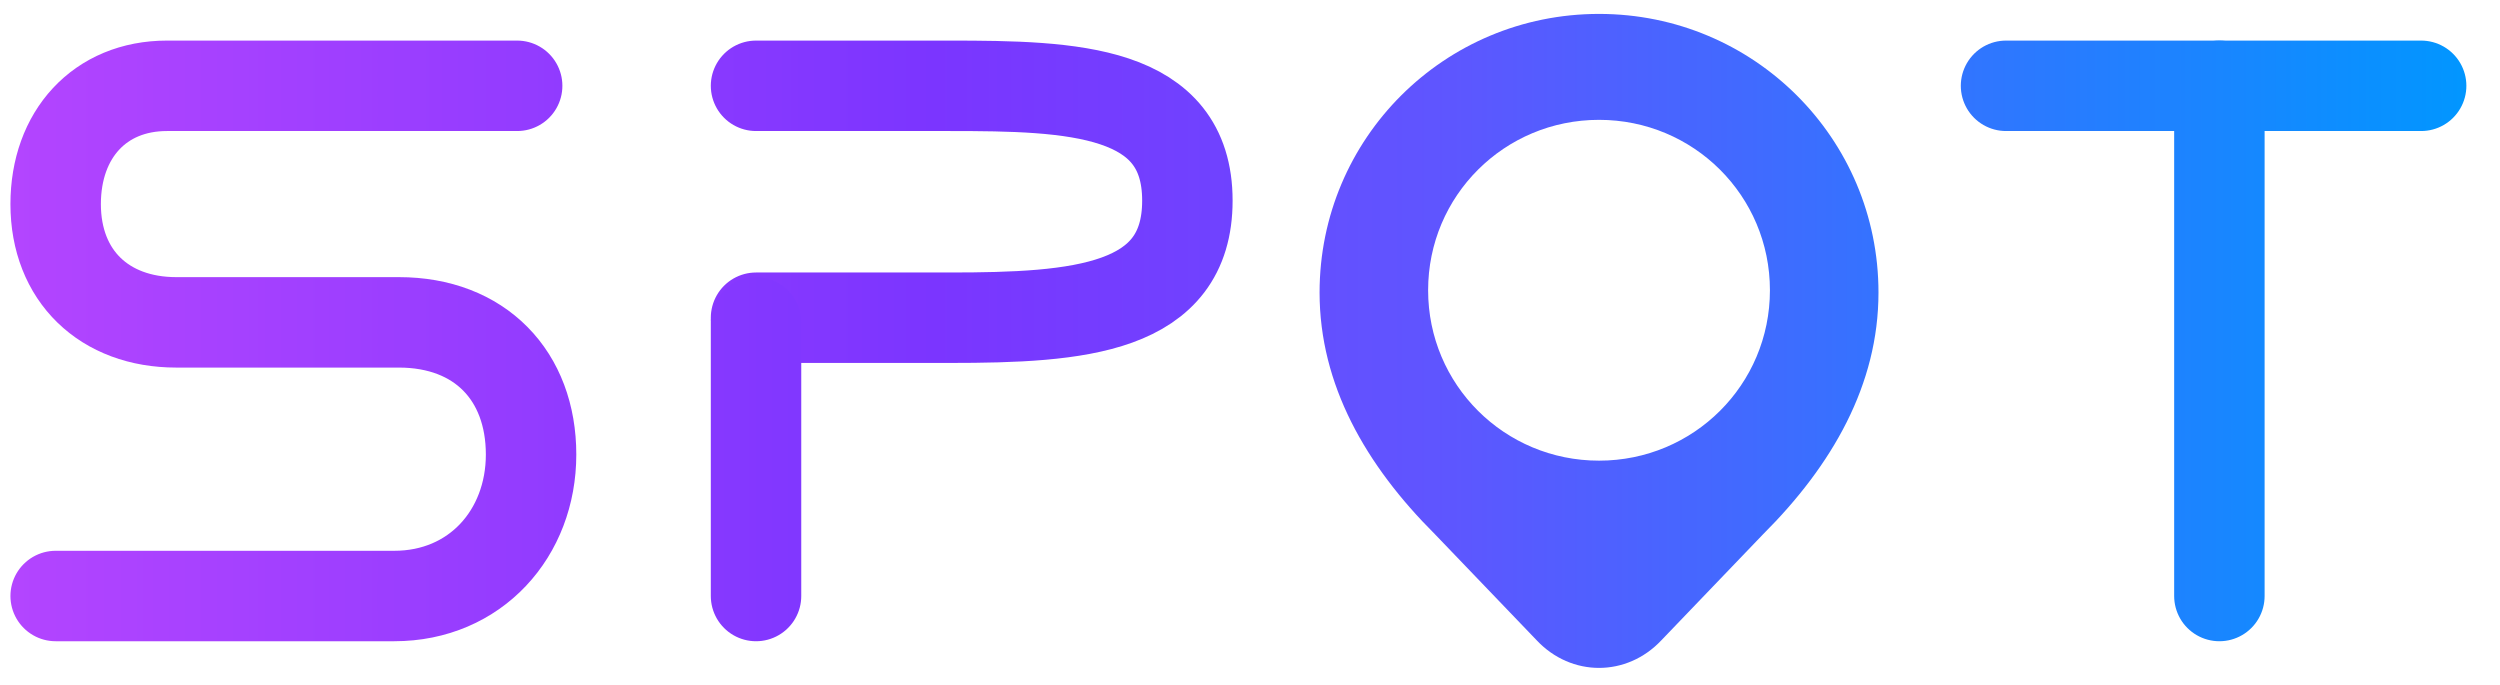
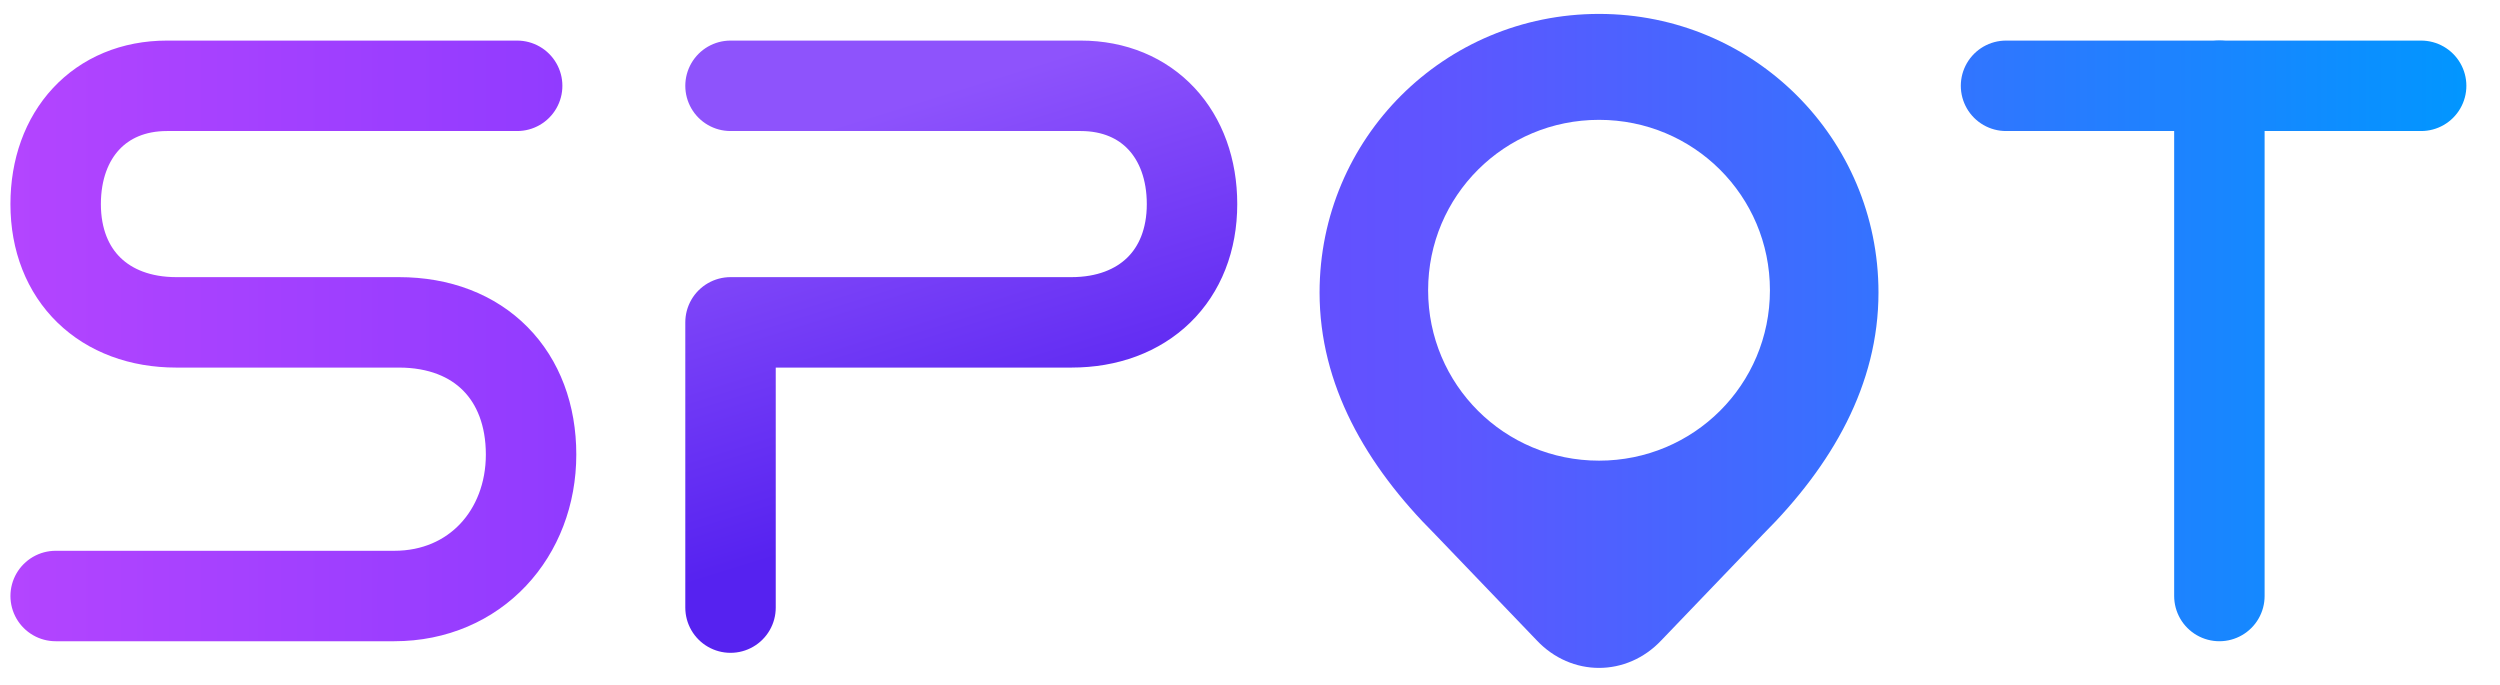
<svg xmlns="http://www.w3.org/2000/svg" width="1078" height="295" viewBox="0 0 1078 295" fill="none">
-   <path d="M223 37H72C43 37 24 58 24 88C24 119 45 139 76 139H172C207 139 229 162 229 196C229 230 205 257 170 257H24" stroke="url(#paint0_linear_17_21)" stroke-width="39" stroke-linecap="round" stroke-linejoin="round" />
-   <path d="M326 37H409.5C462.5 37 512 38.5 512 86.5C512 133.5 465.248 137 409.5 137H326" stroke="url(#paint1_linear_17_21)" stroke-width="39" stroke-linecap="round" stroke-linejoin="round" />
-   <path d="M326 139L326 257" stroke="url(#paint2_linear_17_21)" stroke-width="39" stroke-linecap="round" stroke-linejoin="round" />
-   <path d="M865 37H1044" stroke="url(#paint3_linear_17_21)" stroke-width="39" stroke-linecap="round" stroke-linejoin="round" />
-   <path d="M957 37L957 257" stroke="url(#paint4_linear_17_21)" stroke-width="39" stroke-linecap="round" stroke-linejoin="round" />
-   <path fill-rule="evenodd" clip-rule="evenodd" d="M689.5 6C622.777 6 569 59.62 569 126.148C569 165.866 588.917 200.62 618.793 230.408L662.612 276.084C677.55 291.972 701.45 291.972 716.388 276.084L760.207 230.408C790.083 200.62 810 165.866 810 126.148C810 59.62 756.223 6 689.5 6ZM689.5 51.676C730.331 51.676 763.194 84.444 763.194 125.155C763.194 165.866 730.331 198.634 689.5 198.634C648.669 198.634 615.806 165.866 615.806 125.155C615.806 84.444 648.669 51.676 689.5 51.676Z" fill="url(#paint5_linear_17_21)" />
+   <path d="M865 37H1044" stroke="url(#paint0_linear_17_21)" stroke-width="39" stroke-linecap="round" stroke-linejoin="round" />
+   <path d="M957 37L957 257" stroke="url(#paint1_linear_17_21)" stroke-width="39" stroke-linecap="round" stroke-linejoin="round" />
+   <path d="M315 37H466C495 37 514 58 514 88C514 119 493 139 462 139C462 139 372.407 139 315 139V262" stroke="url(#paint2_linear_17_21)" stroke-width="39" stroke-linecap="round" stroke-linejoin="round" />
+   <path d="M223 37H72C43 37 24 58 24 88C24 119 45 139 76 139H172C207 139 229 162 229 196C229 230 205 257 170 257H24" stroke="url(#paint3_linear_17_21)" stroke-width="39" stroke-linecap="round" stroke-linejoin="round" />
+   <path fill-rule="evenodd" clip-rule="evenodd" d="M689.5 6C622.777 6 569 59.62 569 126.148C569 165.866 588.917 200.62 618.793 230.408L662.612 276.084C677.55 291.972 701.45 291.972 716.388 276.084L760.207 230.408C790.083 200.62 810 165.866 810 126.148C810 59.62 756.223 6 689.5 6ZM689.5 51.676C730.331 51.676 763.194 84.444 763.194 125.155C763.194 165.866 730.331 198.634 689.5 198.634C648.669 198.634 615.806 165.866 615.806 125.155C615.806 84.444 648.669 51.676 689.5 51.676Z" fill="url(#paint4_linear_17_21)" />
  <defs>
-     <linearGradient id="paint0_linear_17_21" x1="5.22704e-07" y1="3.17834e-05" x2="1128" y2="3.17834e-05" gradientUnits="userSpaceOnUse">
+     <linearGradient id="paint0_linear_17_21" x1="-59" y1="3.12533e-05" x2="1069" y2="3.12533e-05" gradientUnits="userSpaceOnUse">
      <stop stop-color="#B445FF" />
      <stop offset="0.35" stop-color="#7B35FF" />
      <stop offset="0.62" stop-color="#5F55FF" />
      <stop offset="1" stop-color="#0097FF" />
    </linearGradient>
-     <linearGradient id="paint1_linear_17_21" x1="8" y1="2.07585e-05" x2="1136" y2="2.07585e-05" gradientUnits="userSpaceOnUse">
+     <linearGradient id="paint1_linear_17_21" x1="-59" y1="-1.26274e-05" x2="1069" y2="3.6679e-05" gradientUnits="userSpaceOnUse">
      <stop stop-color="#B445FF" />
      <stop offset="0.35" stop-color="#7B35FF" />
      <stop offset="0.62" stop-color="#5F55FF" />
      <stop offset="1" stop-color="#0097FF" />
    </linearGradient>
-     <linearGradient id="paint2_linear_17_21" x1="-10" y1="-1.094" x2="1118" y2="-1.094" gradientUnits="userSpaceOnUse">
+     <linearGradient id="paint2_linear_17_21" x1="414.5" y1="37" x2="478" y2="241" gradientUnits="userSpaceOnUse">
+       <stop stop-color="#8E53FC" />
+       <stop offset="0.8" stop-color="#5622F0" />
+     </linearGradient>
+     <linearGradient id="paint3_linear_17_21" x1="5.22704e-07" y1="3.17834e-05" x2="1128" y2="3.17834e-05" gradientUnits="userSpaceOnUse">
      <stop stop-color="#B445FF" />
      <stop offset="0.35" stop-color="#7B35FF" />
      <stop offset="0.62" stop-color="#5F55FF" />
      <stop offset="1" stop-color="#0097FF" />
    </linearGradient>
-     <linearGradient id="paint3_linear_17_21" x1="-59" y1="3.12533e-05" x2="1069" y2="3.12533e-05" gradientUnits="userSpaceOnUse">
+     <linearGradient id="paint4_linear_17_21" x1="-77.816" y1="-17.831" x2="1045.52" y2="-17.831" gradientUnits="userSpaceOnUse">
      <stop stop-color="#B445FF" />
-       <stop offset="0.35" stop-color="#7B35FF" />
-       <stop offset="0.62" stop-color="#5F55FF" />
-       <stop offset="1" stop-color="#0097FF" />
-     </linearGradient>
-     <linearGradient id="paint4_linear_17_21" x1="-59" y1="-1.26274e-05" x2="1069" y2="3.6679e-05" gradientUnits="userSpaceOnUse">
-       <stop stop-color="#B445FF" />
-       <stop offset="0.35" stop-color="#7B35FF" />
-       <stop offset="0.62" stop-color="#5F55FF" />
-       <stop offset="1" stop-color="#0097FF" />
-     </linearGradient>
-     <linearGradient id="paint5_linear_17_21" x1="-77.816" y1="-17.831" x2="1045.52" y2="-17.831" gradientUnits="userSpaceOnUse">
-       <stop stop-color="#B445FF" />
-       <stop offset="0.35" stop-color="#7B35FF" />
+       <stop offset="0.327" stop-color="#7B35FF" />
      <stop offset="0.62" stop-color="#5F55FF" />
      <stop offset="1" stop-color="#0097FF" />
    </linearGradient>
  </defs>
</svg>
